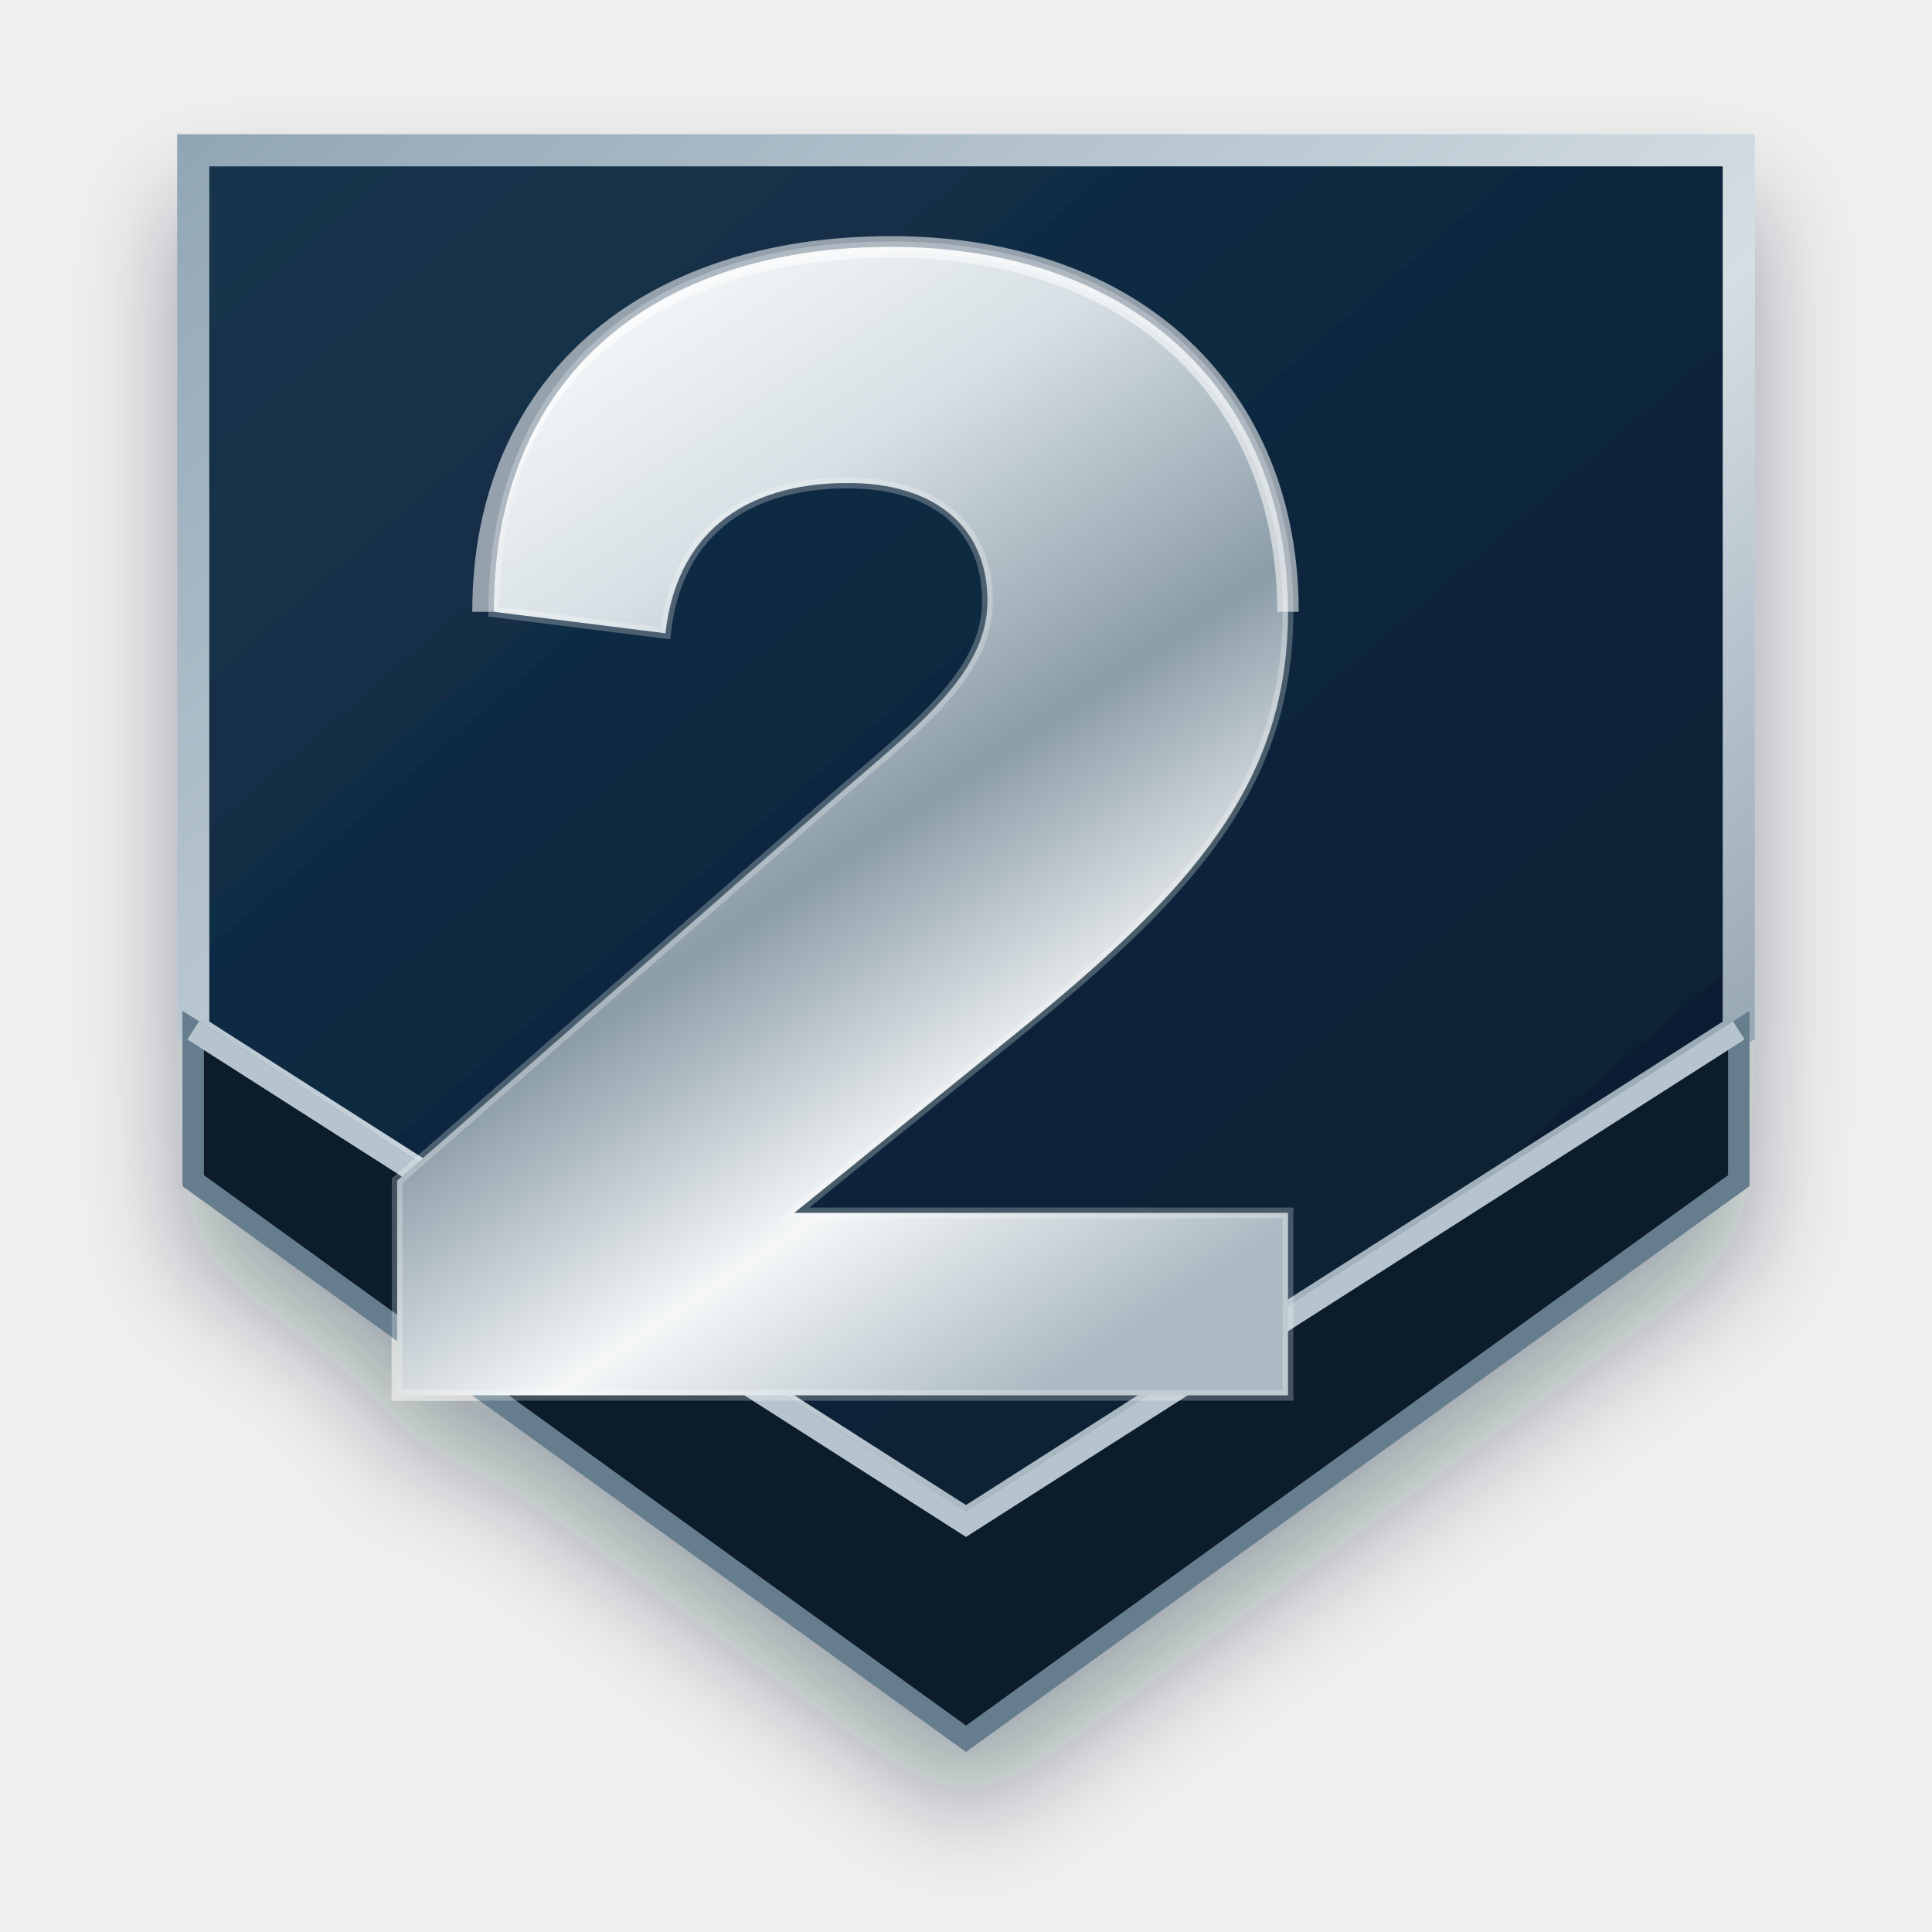
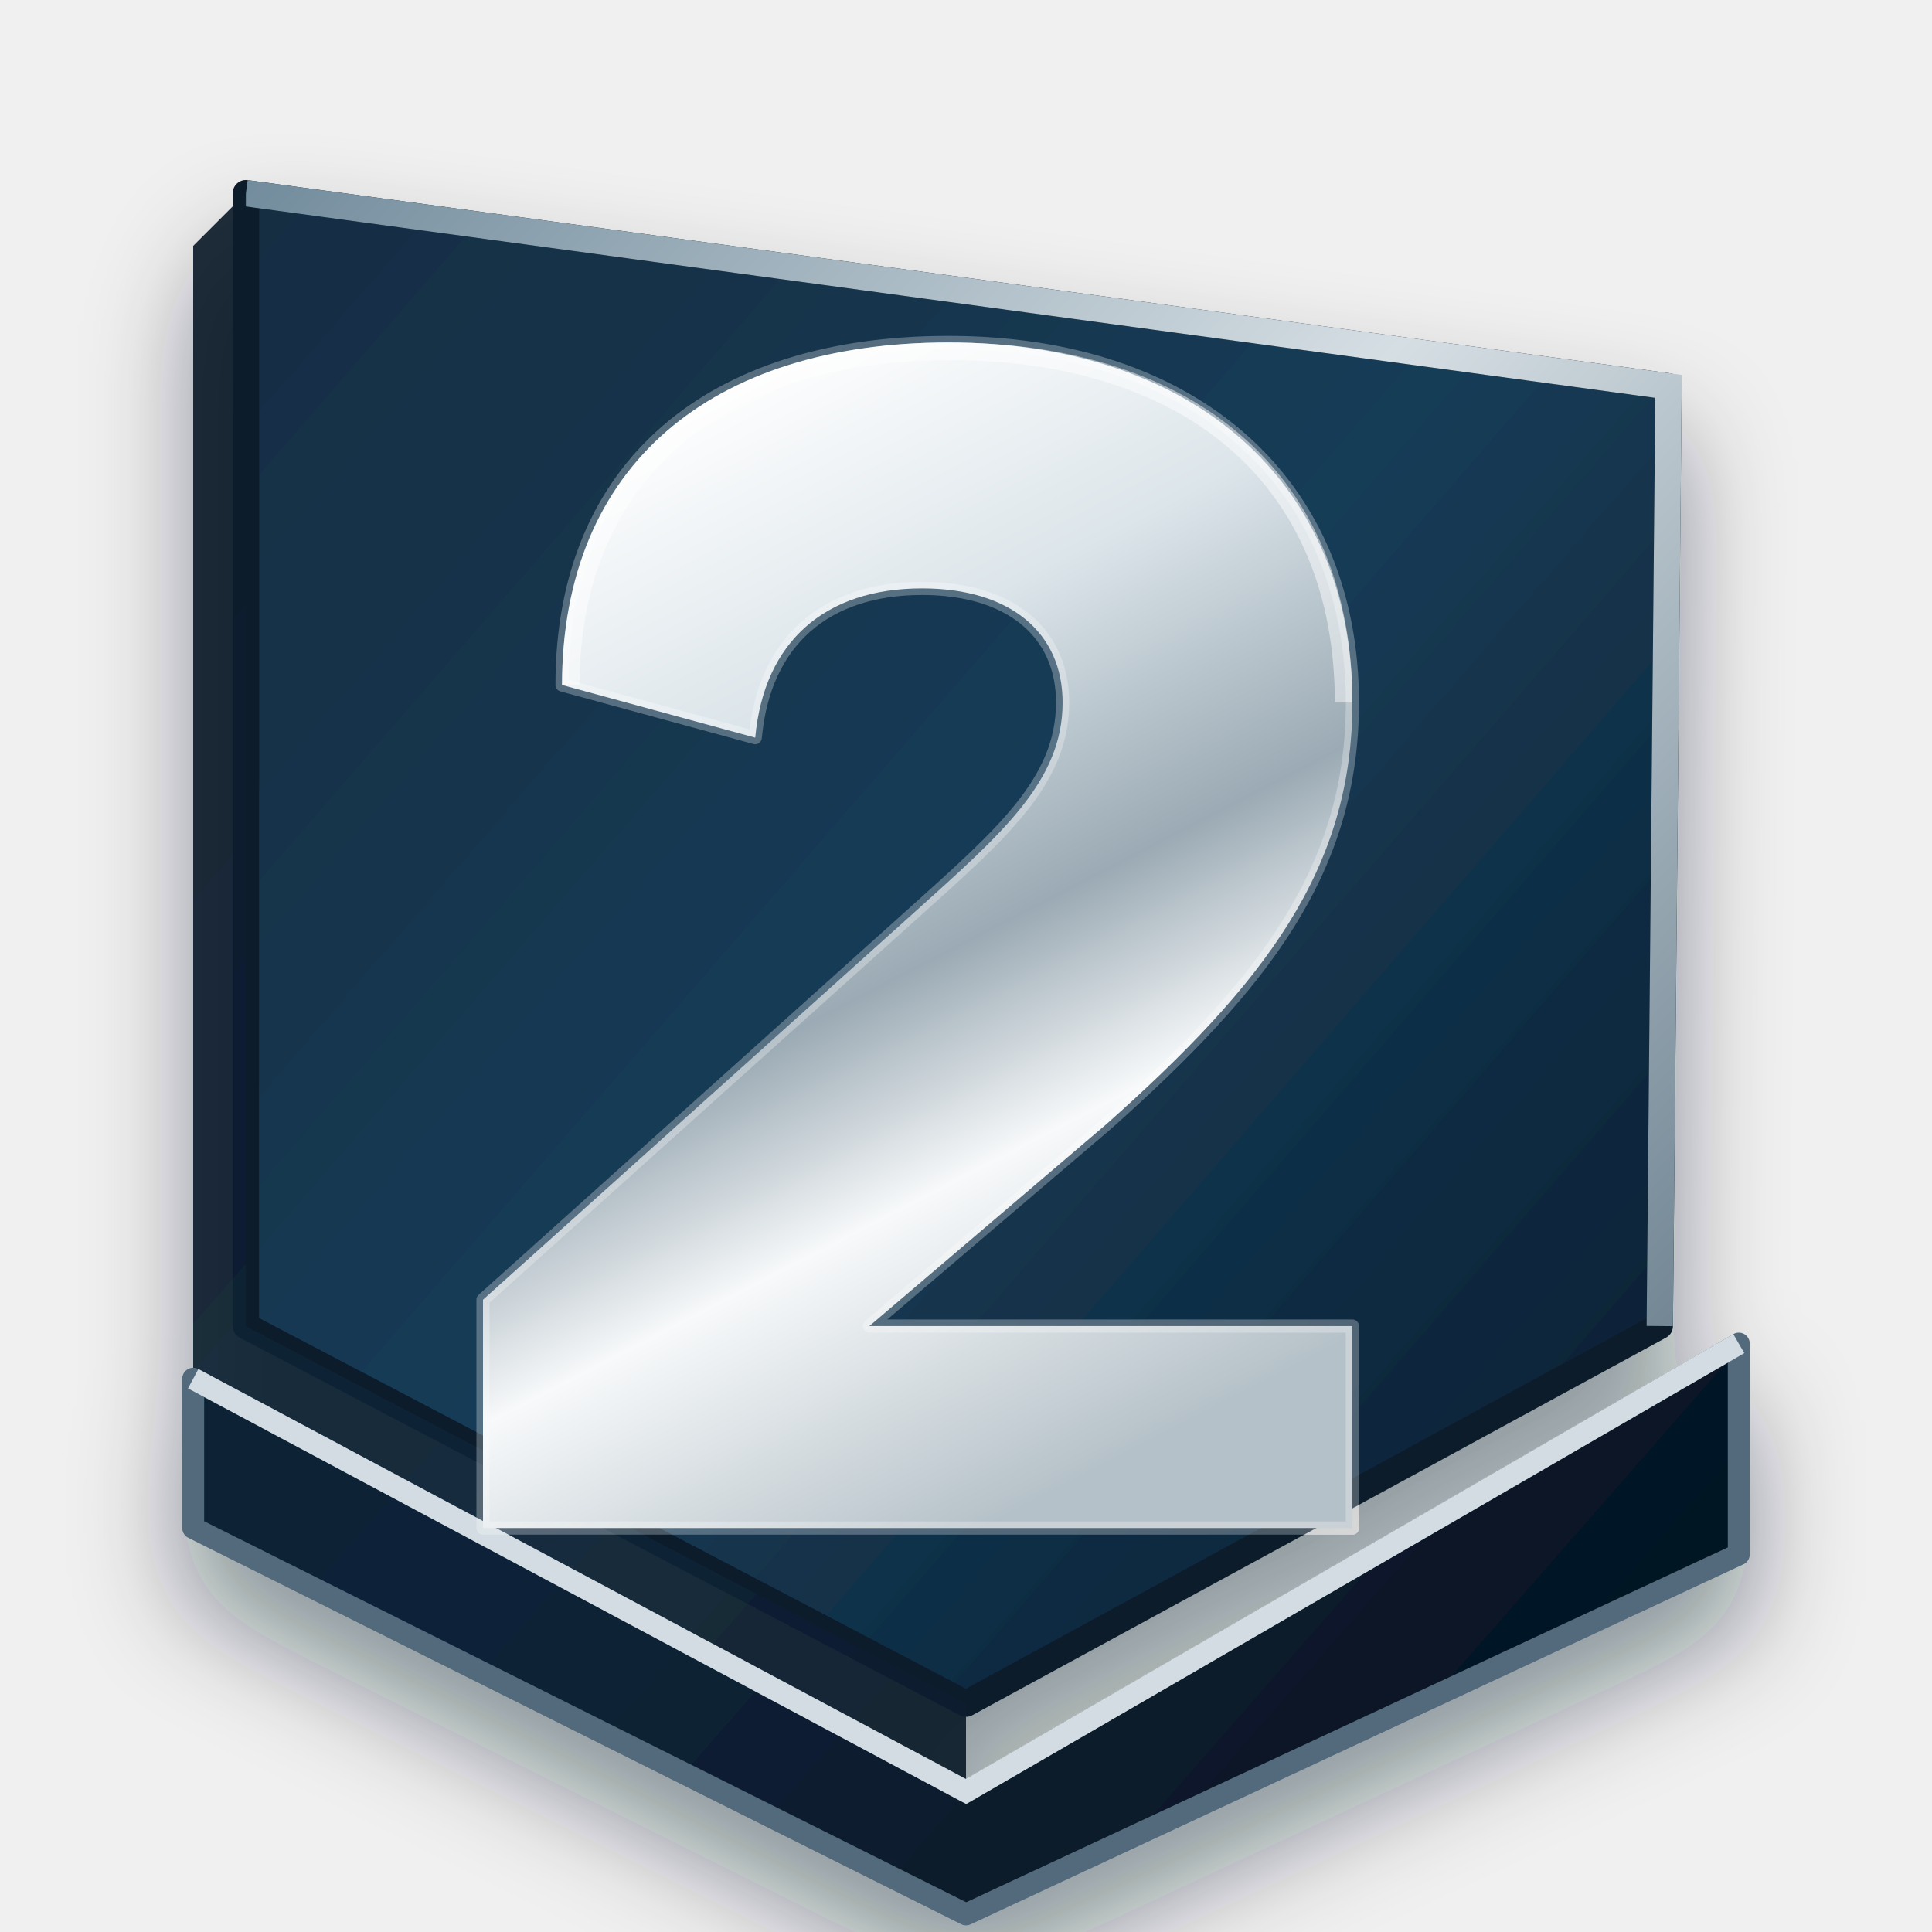
- <svg xmlns="http://www.w3.org/2000/svg" viewBox="0 0 180 180" role="img" aria-labelledby="title desc">
+ <svg xmlns="http://www.w3.org/2000/svg" viewBox="0 0 220 220" role="img" aria-labelledby="title desc">
  <defs>
-     <linearGradient id="shield" x1="22" y1="8" x2="155" y2="162" gradientUnits="userSpaceOnUse">
-       <stop stop-color="#18364F" />
-       <stop offset=".55" stop-color="#0B243A" />
-       <stop offset="1" stop-color="#071A2B" />
+     <linearGradient id="face" x1="34" y1="20" x2="190" y2="155" gradientUnits="userSpaceOnUse">
+       <stop stop-color="#132D43" />
+       <stop offset=".55" stop-color="#173C57" />
+       <stop offset="1" stop-color="#0A2236" />
    </linearGradient>
-     <linearGradient id="edge" x1="18" y1="12" x2="160" y2="170" gradientUnits="userSpaceOnUse">
-       <stop stop-color="#91A6B5" />
-       <stop offset=".5" stop-color="#D5DEE4" />
-       <stop offset="1" stop-color="#5D7485" />
+     <linearGradient id="side" x1="28" y1="22" x2="197" y2="170" gradientUnits="userSpaceOnUse">
+       <stop stop-color="#071A2A" />
+       <stop offset=".55" stop-color="#0B2438" />
+       <stop offset="1" stop-color="#061624" />
    </linearGradient>
-     <linearGradient id="metal" x1="48" y1="24" x2="112" y2="120" gradientUnits="userSpaceOnUse">
+     <linearGradient id="metal" x1="77" y1="45" x2="137" y2="161" gradientUnits="userSpaceOnUse">
      <stop stop-color="#FFFFFF" />
-       <stop offset=".28" stop-color="#D7E0E5" />
-       <stop offset=".55" stop-color="#8C9DA8" />
-       <stop offset=".78" stop-color="#F5F7F8" />
-       <stop offset="1" stop-color="#AAB9C2" />
+       <stop offset=".28" stop-color="#DCE5EA" />
+       <stop offset=".54" stop-color="#9BAAB4" />
+       <stop offset=".72" stop-color="#F7F9FA" />
+       <stop offset="1" stop-color="#B5C1C8" />
    </linearGradient>
-     <filter id="shadow" x="-30%" y="-30%" width="160%" height="180%">
-       <feDropShadow dx="0" dy="6" stdDeviation="5" flood-color="#061525" flood-opacity=".35" />
+     <linearGradient id="edge" x1="25" y1="22" x2="198" y2="190" gradientUnits="userSpaceOnUse">
+       <stop stop-color="#718B9C" />
+       <stop offset=".45" stop-color="#D5DEE3" />
+       <stop offset="1" stop-color="#526A7B" />
+     </linearGradient>
+     <filter id="shadow" x="-25%" y="-25%" width="150%" height="165%">
+       <feDropShadow dx="0" dy="7" stdDeviation="6" flood-color="#061522" flood-opacity=".42" />
    </filter>
  </defs>
  <g filter="url(#shadow)">
-     <path d="M18 14H162V96L90 142L18 96Z" fill="url(#shield)" stroke="url(#edge)" stroke-width="3" />
-     <path d="M18 96L90 142L162 96V110L90 162L18 110Z" fill="#071A2B" stroke="#667D8D" stroke-width="2" />
-     <path d="M18 96L90 142L162 96" fill="none" stroke="#B5C4CD" stroke-width="2" />
-     <path d="M46 57C46 35 61 23 83 23C106 23 120 37 120 57C120 73 111 83 95 96L74 113H120V130H37V110L77 75C85 68 92 63 92 56C92 49 87 45 79 45C69 45 63 50 62 59Z" fill="url(#metal)" stroke="#FFFFFF" stroke-opacity=".25" />
-     <path d="M45 57C45 36 60 23 83 23C106 23 120 37 120 57" fill="none" stroke="#FFFFFF" stroke-opacity=".55" stroke-width="2" />
+     <path d="M28 22 L190 44 L189 151 L110 194 L28 151 Z" fill="url(#face)" stroke="#071A2A" stroke-width="3" stroke-linejoin="round" />
+     <path d="M28 22 L190 44 L189 151" fill="none" stroke="url(#edge)" stroke-width="3" />
+     <path d="M28 22 L22 28 L22 157 L110 204 L110 194 L28 151 Z" fill="url(#side)" opacity=".92" />
+     <path d="M22 157 L110 204 L198 153 L198 177 L110 218 L22 174 Z" fill="url(#side)" stroke="#526B7D" stroke-width="2.5" stroke-linejoin="round" />
+     <path d="M22 157 L110 204 L198 153" fill="none" stroke="#D2DCE2" stroke-width="2.5" />
+     <path d="M64 78 C64 53 81 39 108 39 C136 39 154 55 154 80 C154 99 144 112 126 128 L99 151 L154 151 L154 174 L55 174 L55 148 L104 104 C114 95 121 89 121 80 C121 72 115 67 105 67 C94 67 87 73 86 84 Z" fill="url(#metal)" stroke="#FFFFFF" stroke-opacity=".28" stroke-width="1.5" stroke-linejoin="round" />
+     <path d="M65 78 C65 54 82 40 108 40 C136 40 153 55 153 80" fill="none" stroke="#FFFFFF" stroke-opacity=".48" stroke-width="2" />
  </g>
</svg>
